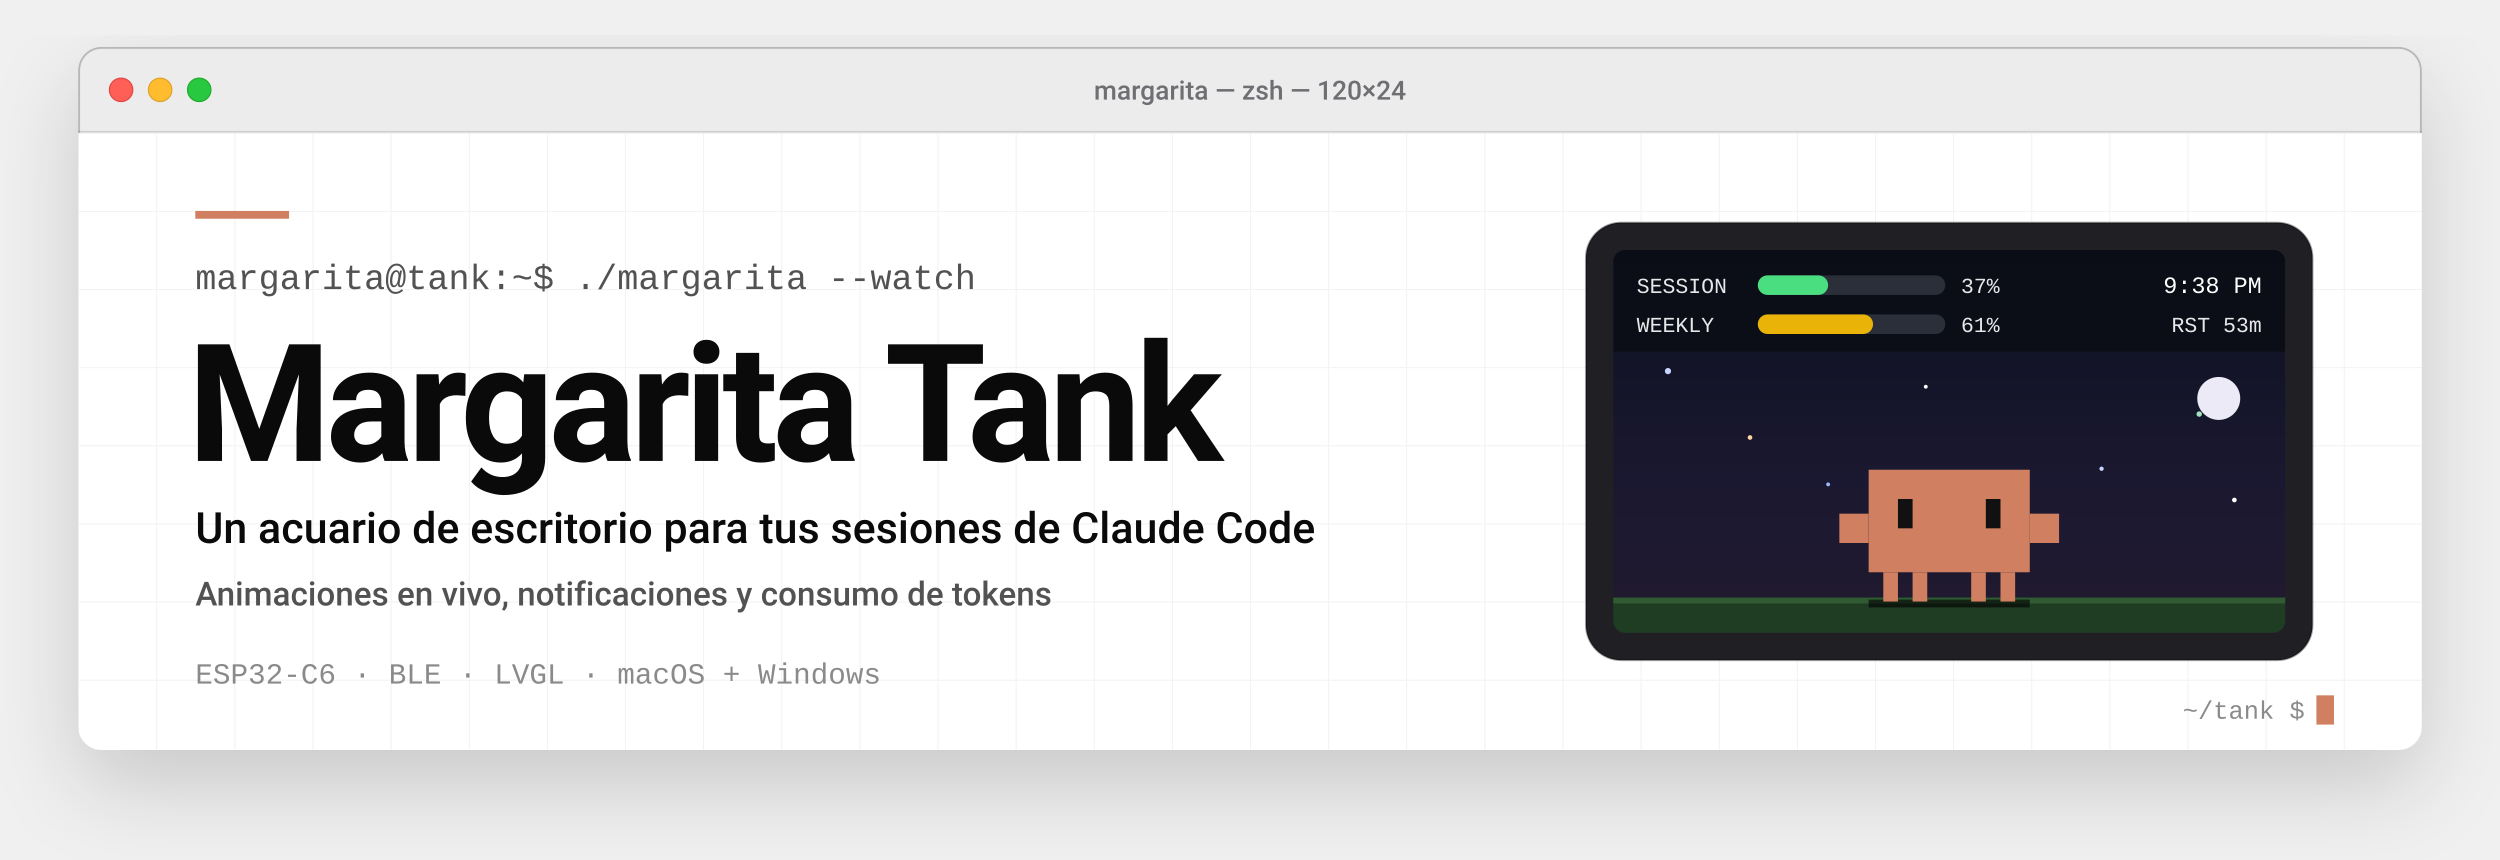
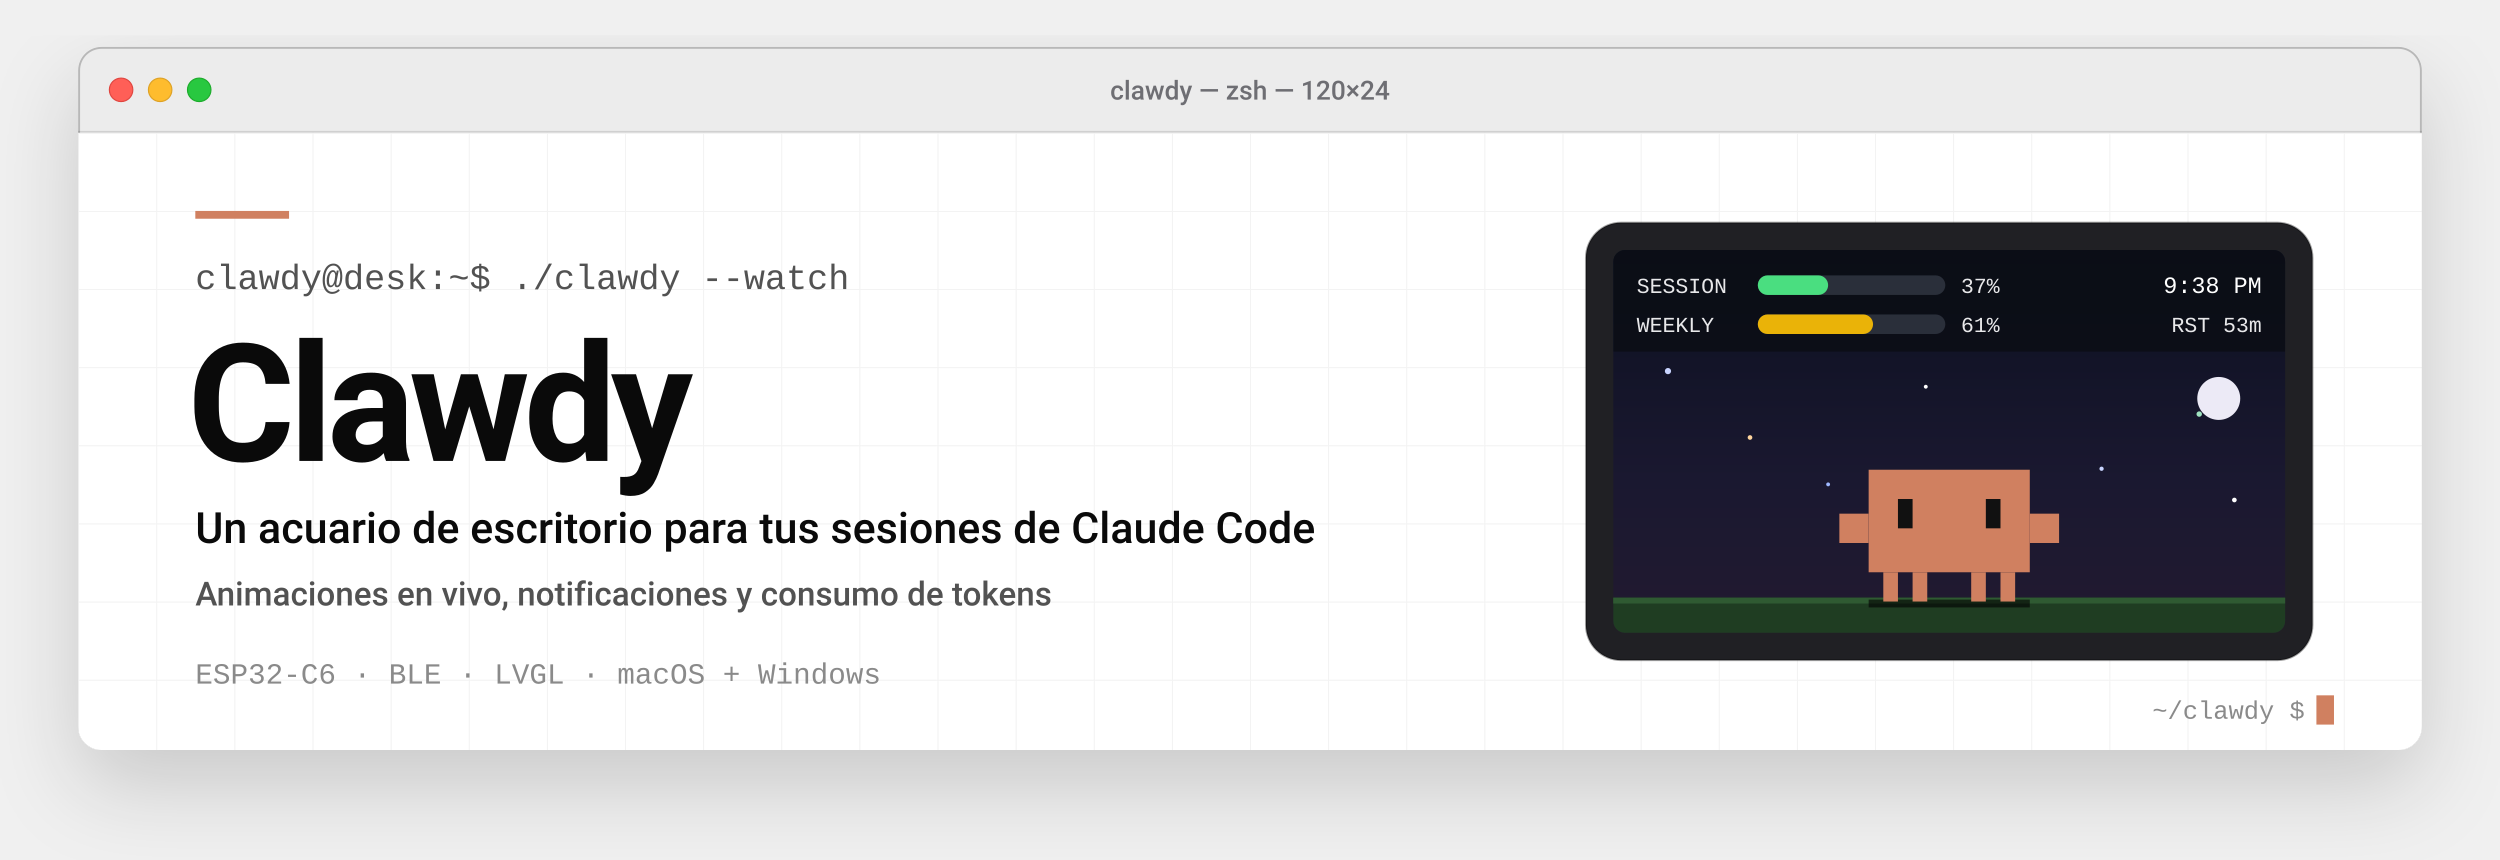
- <svg xmlns="http://www.w3.org/2000/svg" viewBox="0 0 1280 440" width="1280" height="440" role="img" aria-label="Margarita Tank: un acuario de escritorio para tus sesiones de Claude Code">
+ <svg xmlns="http://www.w3.org/2000/svg" viewBox="0 0 1280 440" width="1280" height="440" role="img" aria-label="Clawdy: un acuario de escritorio para tus sesiones de Claude Code">
  <defs>
    <style>
.h{font-family:system-ui,-apple-system,'Segoe UI',Roboto,'Helvetica Neue',Arial,sans-serif;font-weight:700;letter-spacing:-0.035em;fill:#0a0a0a}
.b{font-family:system-ui,-apple-system,'Segoe UI',Roboto,'Helvetica Neue',Arial,sans-serif;font-weight:500}
.m{font-family:ui-monospace,SFMono-Regular,'SF Mono',Menlo,Consolas,'Liberation Mono',monospace;font-weight:400}
.sub{fill:#525252}.dim{fill:#8a8a8a}.fg{fill:#0a0a0a}.acc{fill:#d08060}
@keyframes blink{0%,49%{opacity:1}50%,100%{opacity:0}}
@keyframes tw{0%,100%{opacity:1}50%{opacity:0.25}}
@keyframes bob{0%,100%{transform:translateY(0)}50%{transform:translateY(-3px)}}
.cur{animation:blink 1.1s steps(1,end) infinite}
.tw{animation:tw 2.6s ease-in-out infinite}
.bob{animation:bob 1.6s steps(2,end) infinite}
@media (prefers-reduced-motion:reduce){.cur,.tw,.bob{animation:none}}
</style>
    <pattern id="g" width="40" height="40" patternUnits="userSpaceOnUse">
      <path d="M40 0H0V40" fill="none" stroke="rgba(0,0,0,0.05)" stroke-width="1" />
    </pattern>
    <linearGradient id="sky" x1="0" y1="0" x2="0" y2="1">
      <stop offset="0" stop-color="#0c1020" />
      <stop offset="0.6" stop-color="#1a1830" />
      <stop offset="1" stop-color="#221a30" />
    </linearGradient>
    <filter id="ws" x="-10%" y="-10%" width="120%" height="130%">
      <feDropShadow dx="0" dy="18" stdDeviation="22" flood-color="rgba(0,0,0,0.30)" flood-opacity="0.55" />
    </filter>
    <clipPath id="wc">
      <rect width="1200" height="360" rx="12" />
    </clipPath>
  </defs>
  <g transform="translate(40 24)">
    <rect width="1200" height="360" rx="12" fill="#ffffff" filter="url(#ws)" />
    <g clip-path="url(#wc)">
      <rect width="1200" height="44" fill="#ececec" />
      <path d="M0 43.5H1200" stroke="#d0d0d0" />
    </g>
    <rect x="0.5" y="0.5" width="1199" height="359" rx="11.5" fill="none" stroke="rgba(0,0,0,0.22)" />
    <circle cx="22" cy="22" r="6" fill="#FF5F57" stroke="#E0443E" stroke-width="0.6" />
    <circle cx="42" cy="22" r="6" fill="#FEBC2E" stroke="#DEA123" stroke-width="0.6" />
    <circle cx="62" cy="22" r="6" fill="#28C840" stroke="#1AAB29" stroke-width="0.6" />
-     <text x="600" y="27" text-anchor="middle" class="b" font-size="13.5" fill="#6e6e73">margarita — zsh — 120×24</text>
+     <text x="600" y="27" text-anchor="middle" class="b" font-size="13.5" fill="#6e6e73">clawdy — zsh — 120×24</text>
    <g clip-path="url(#wc)">
      <g transform="translate(0 44)">
        <rect width="1200" height="316" fill="#ffffff" />
        <rect width="1200" height="316" fill="url(#g)" />
        <rect x="60" y="40" width="48" height="4" fill="#d08060" />
-         <text x="60" y="80" class="m sub" font-size="18">margarita@tank:~$ ./margarita --watch</text>
-         <text x="56" y="168" class="h" font-size="84">Margarita Tank</text>
+         <text x="60" y="80" class="m sub" font-size="18">clawdy@desk:~$ ./clawdy --watch</text>
+         <text x="56" y="168" class="h" font-size="84">Clawdy</text>
        <text x="60" y="210" class="b fg" font-size="22">Un acuario de escritorio para tus sesiones de Claude Code</text>
        <text x="60" y="242" class="b sub" font-size="17">Animaciones en vivo, notificaciones y consumo de tokens</text>
        <text x="60" y="282" class="m dim" font-size="15">ESP32-C6 · BLE · LVGL · macOS + Windows</text>
        <rect x="772" y="46" width="372" height="224" rx="18" fill="#202024" stroke="rgba(0,0,0,0.35)" />
        <clipPath id="sc">
          <rect x="786" y="60" width="344" height="196" rx="6" />
        </clipPath>
        <g clip-path="url(#sc)">
          <rect x="786" y="60" width="344" height="196" fill="url(#sky)" />
          <rect x="786" y="60" width="344" height="52" fill="#0a0d14" opacity="0.85" />
          <circle class="tw" style="animation-delay:0.00s" cx="814" cy="122" r="1.6" fill="#c9d4ff" />
          <circle class="tw" style="animation-delay:0.37s" cx="856" cy="156" r="1.2" fill="#ffd59e" />
          <circle class="tw" style="animation-delay:0.74s" cx="1086" cy="144" r="1.4" fill="#9fe3c0" />
          <circle class="tw" style="animation-delay:1.11s" cx="1036" cy="172" r="1.1" fill="#c9d4ff" />
          <circle class="tw" style="animation-delay:1.48s" cx="946" cy="130" r="1.0" fill="#ffffff" />
          <circle class="tw" style="animation-delay:1.85s" cx="1104" cy="188" r="1.2" fill="#ffffff" />
          <circle class="tw" style="animation-delay:2.22s" cx="896" cy="180" r="1.0" fill="#9fb8ff" />
          <circle cx="1096" cy="136" r="11" fill="#eceaf6" />
          <text x="798" y="82" class="m" font-size="11" fill="#e8e8ea">SESSION</text>
          <rect x="860" y="73" width="96" height="10" rx="5" fill="#2a2f3a" />
          <rect x="860" y="73" width="36" height="10" rx="5" fill="#4ade80" />
          <text x="964" y="82" class="m" font-size="11" fill="#e8e8ea">37%</text>
          <text x="798" y="102" class="m" font-size="11" fill="#e8e8ea">WEEKLY</text>
          <rect x="860" y="93" width="96" height="10" rx="5" fill="#2a2f3a" />
          <rect x="860" y="93" width="59" height="10" rx="5" fill="#eab308" />
          <text x="964" y="102" class="m" font-size="11" fill="#e8e8ea">61%</text>
          <text x="1118" y="82" text-anchor="end" class="m" font-size="12" fill="#ffffff">9:38 PM</text>
          <text x="1118" y="102" text-anchor="end" class="m" font-size="11" fill="#e8e8ea">RST 53m</text>
          <rect x="786" y="238" width="344" height="18" fill="#1f3d22" />
          <rect x="786" y="238" width="344" height="3" fill="#2f5a32" />
          <rect x="916.75" y="239.0" width="82.5" height="4" fill="#000000" opacity="0.6" />
          <g class="bob">
            <rect x="916.75" y="172.5" width="82.5" height="52.5" fill="#d08060" />
            <rect x="901.75" y="195" width="15" height="15" fill="#d08060" />
            <rect x="999.25" y="195" width="15" height="15" fill="#d08060" />
            <rect x="924.25" y="225" width="7.5" height="15" fill="#d08060" />
            <rect x="939.25" y="225" width="7.5" height="15" fill="#d08060" />
            <rect x="969.25" y="225" width="7.5" height="15" fill="#d08060" />
            <rect x="984.25" y="225" width="7.5" height="15" fill="#d08060" />
            <rect x="931.75" y="187.5" width="7.5" height="15" fill="#111111" />
            <rect x="976.75" y="187.5" width="7.5" height="15" fill="#111111" />
          </g>
        </g>
-         <text x="1140" y="300" text-anchor="end" class="m dim" font-size="13">~/tank $</text>
+         <text x="1140" y="300" text-anchor="end" class="m dim" font-size="13">~/clawdy $</text>
        <rect class="cur" x="1146" y="288" width="9" height="15" fill="#d08060" />
      </g>
    </g>
  </g>
</svg>
